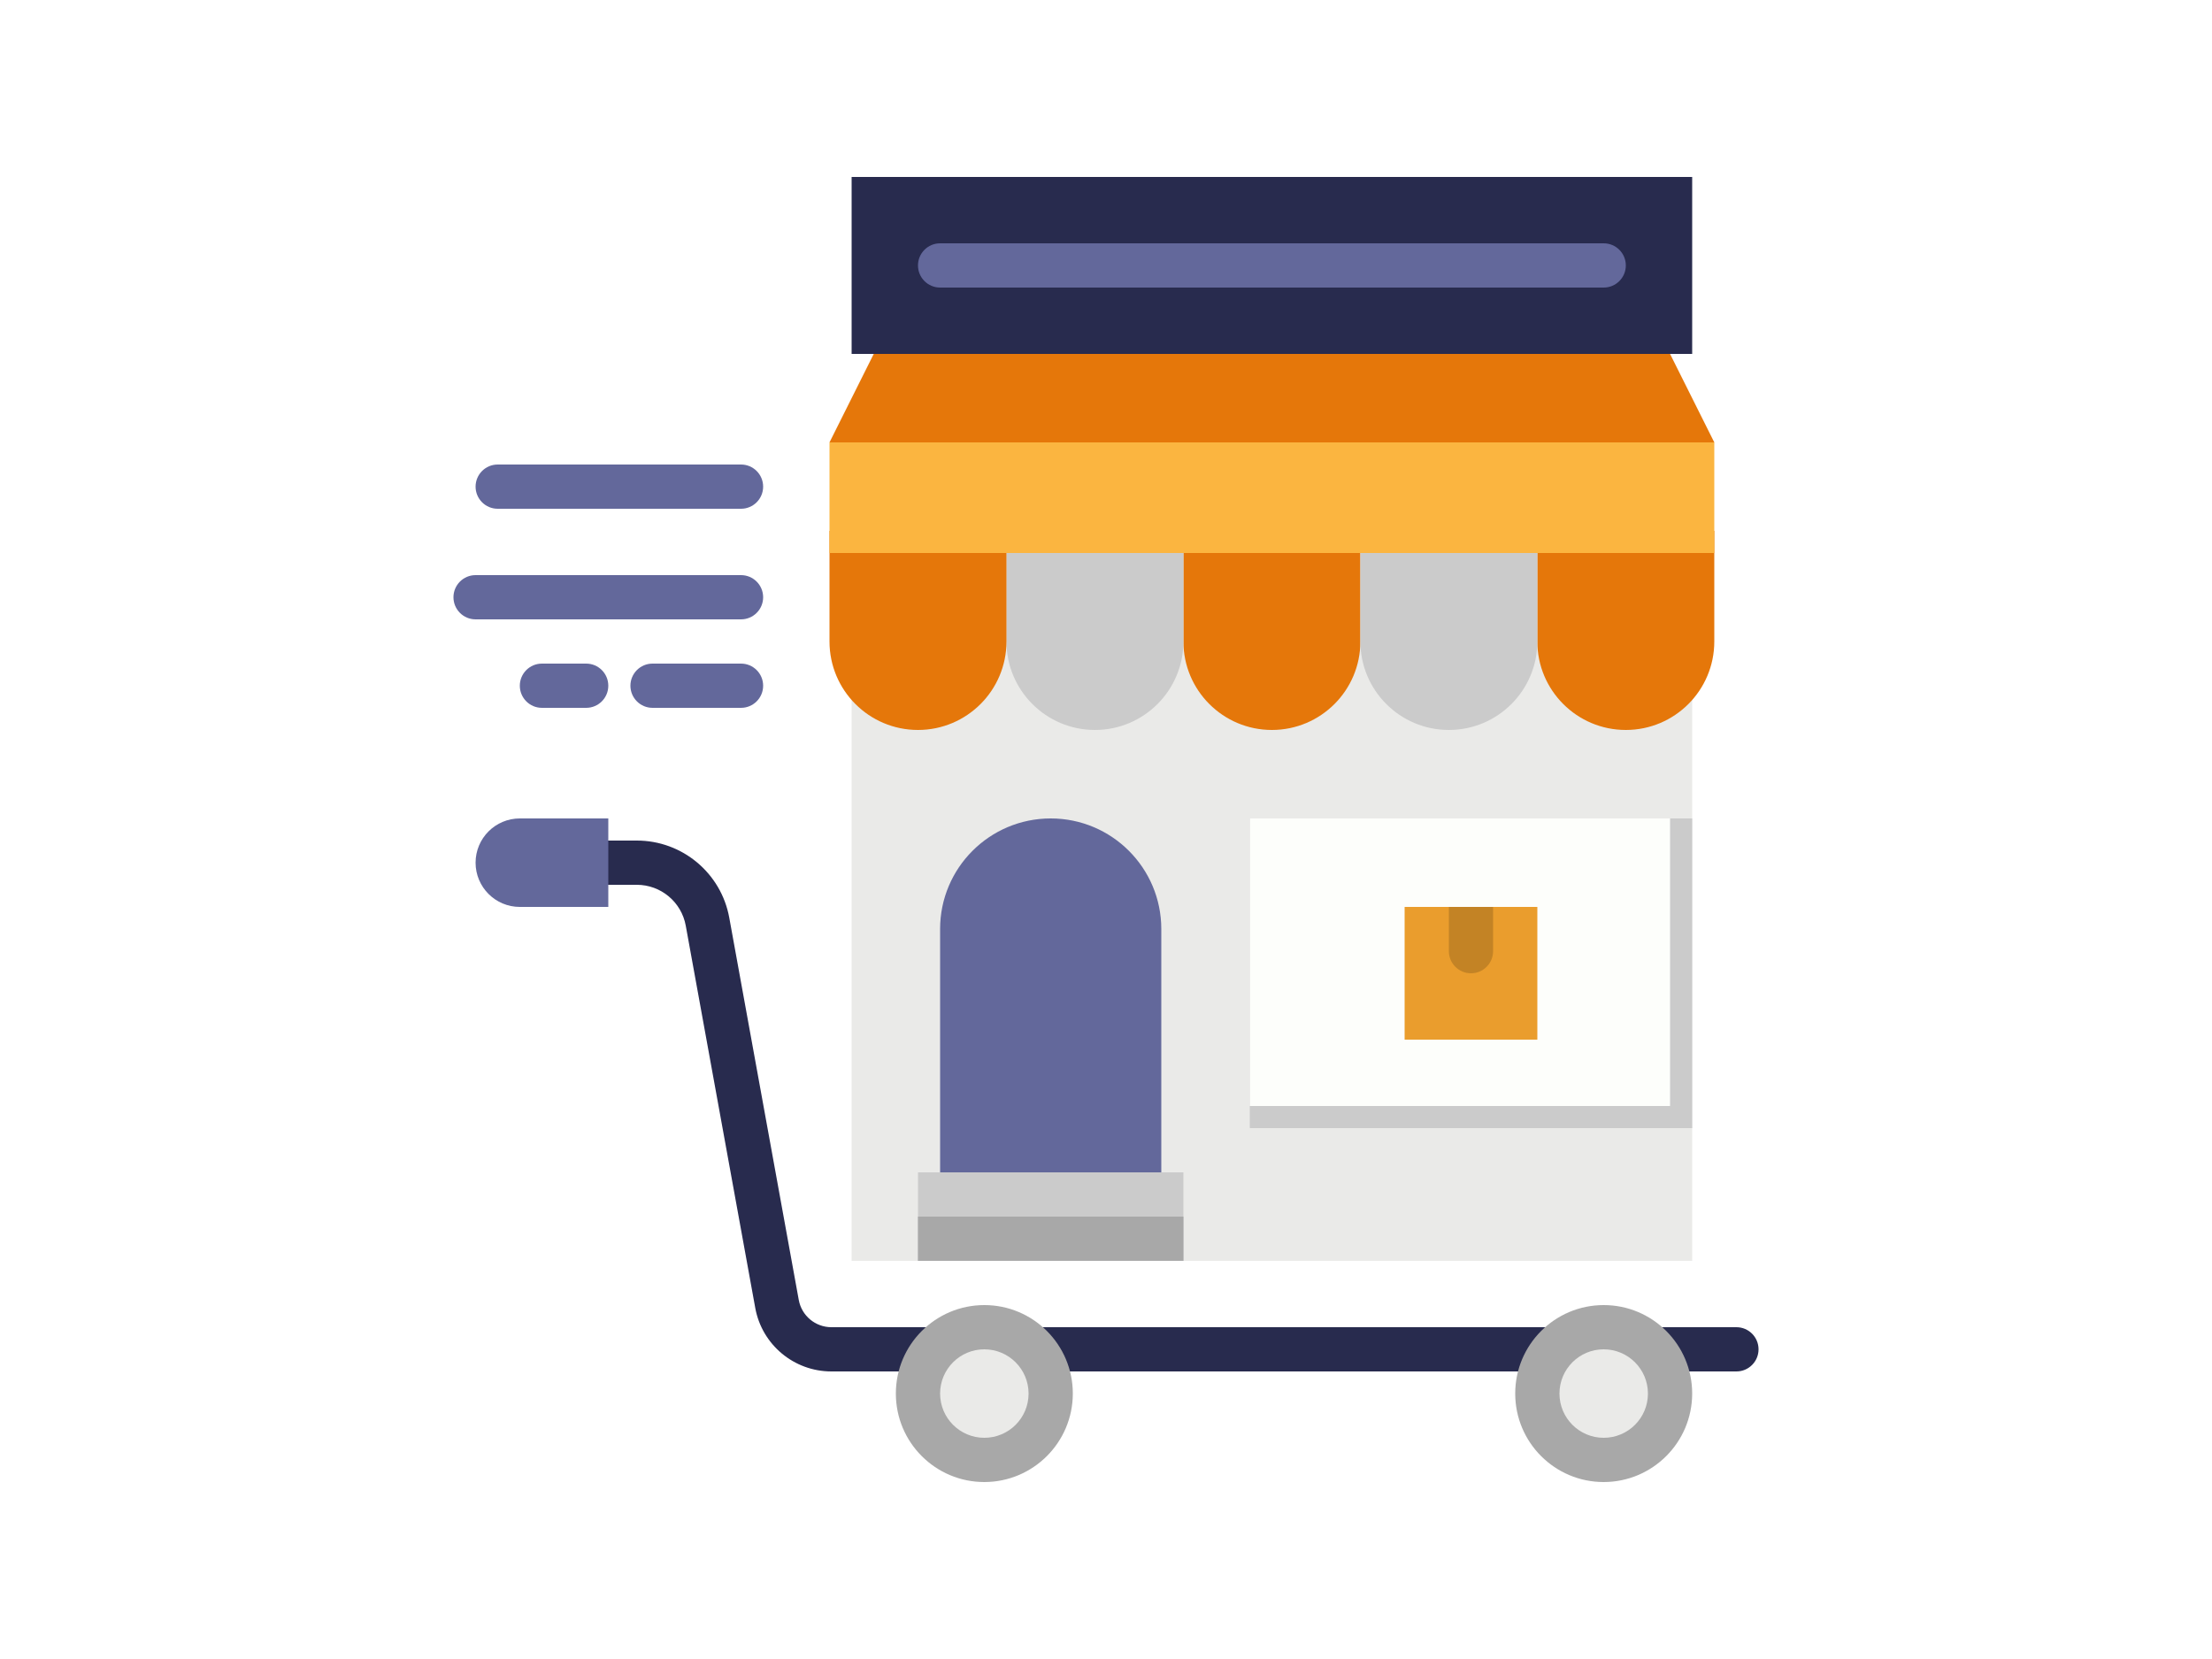
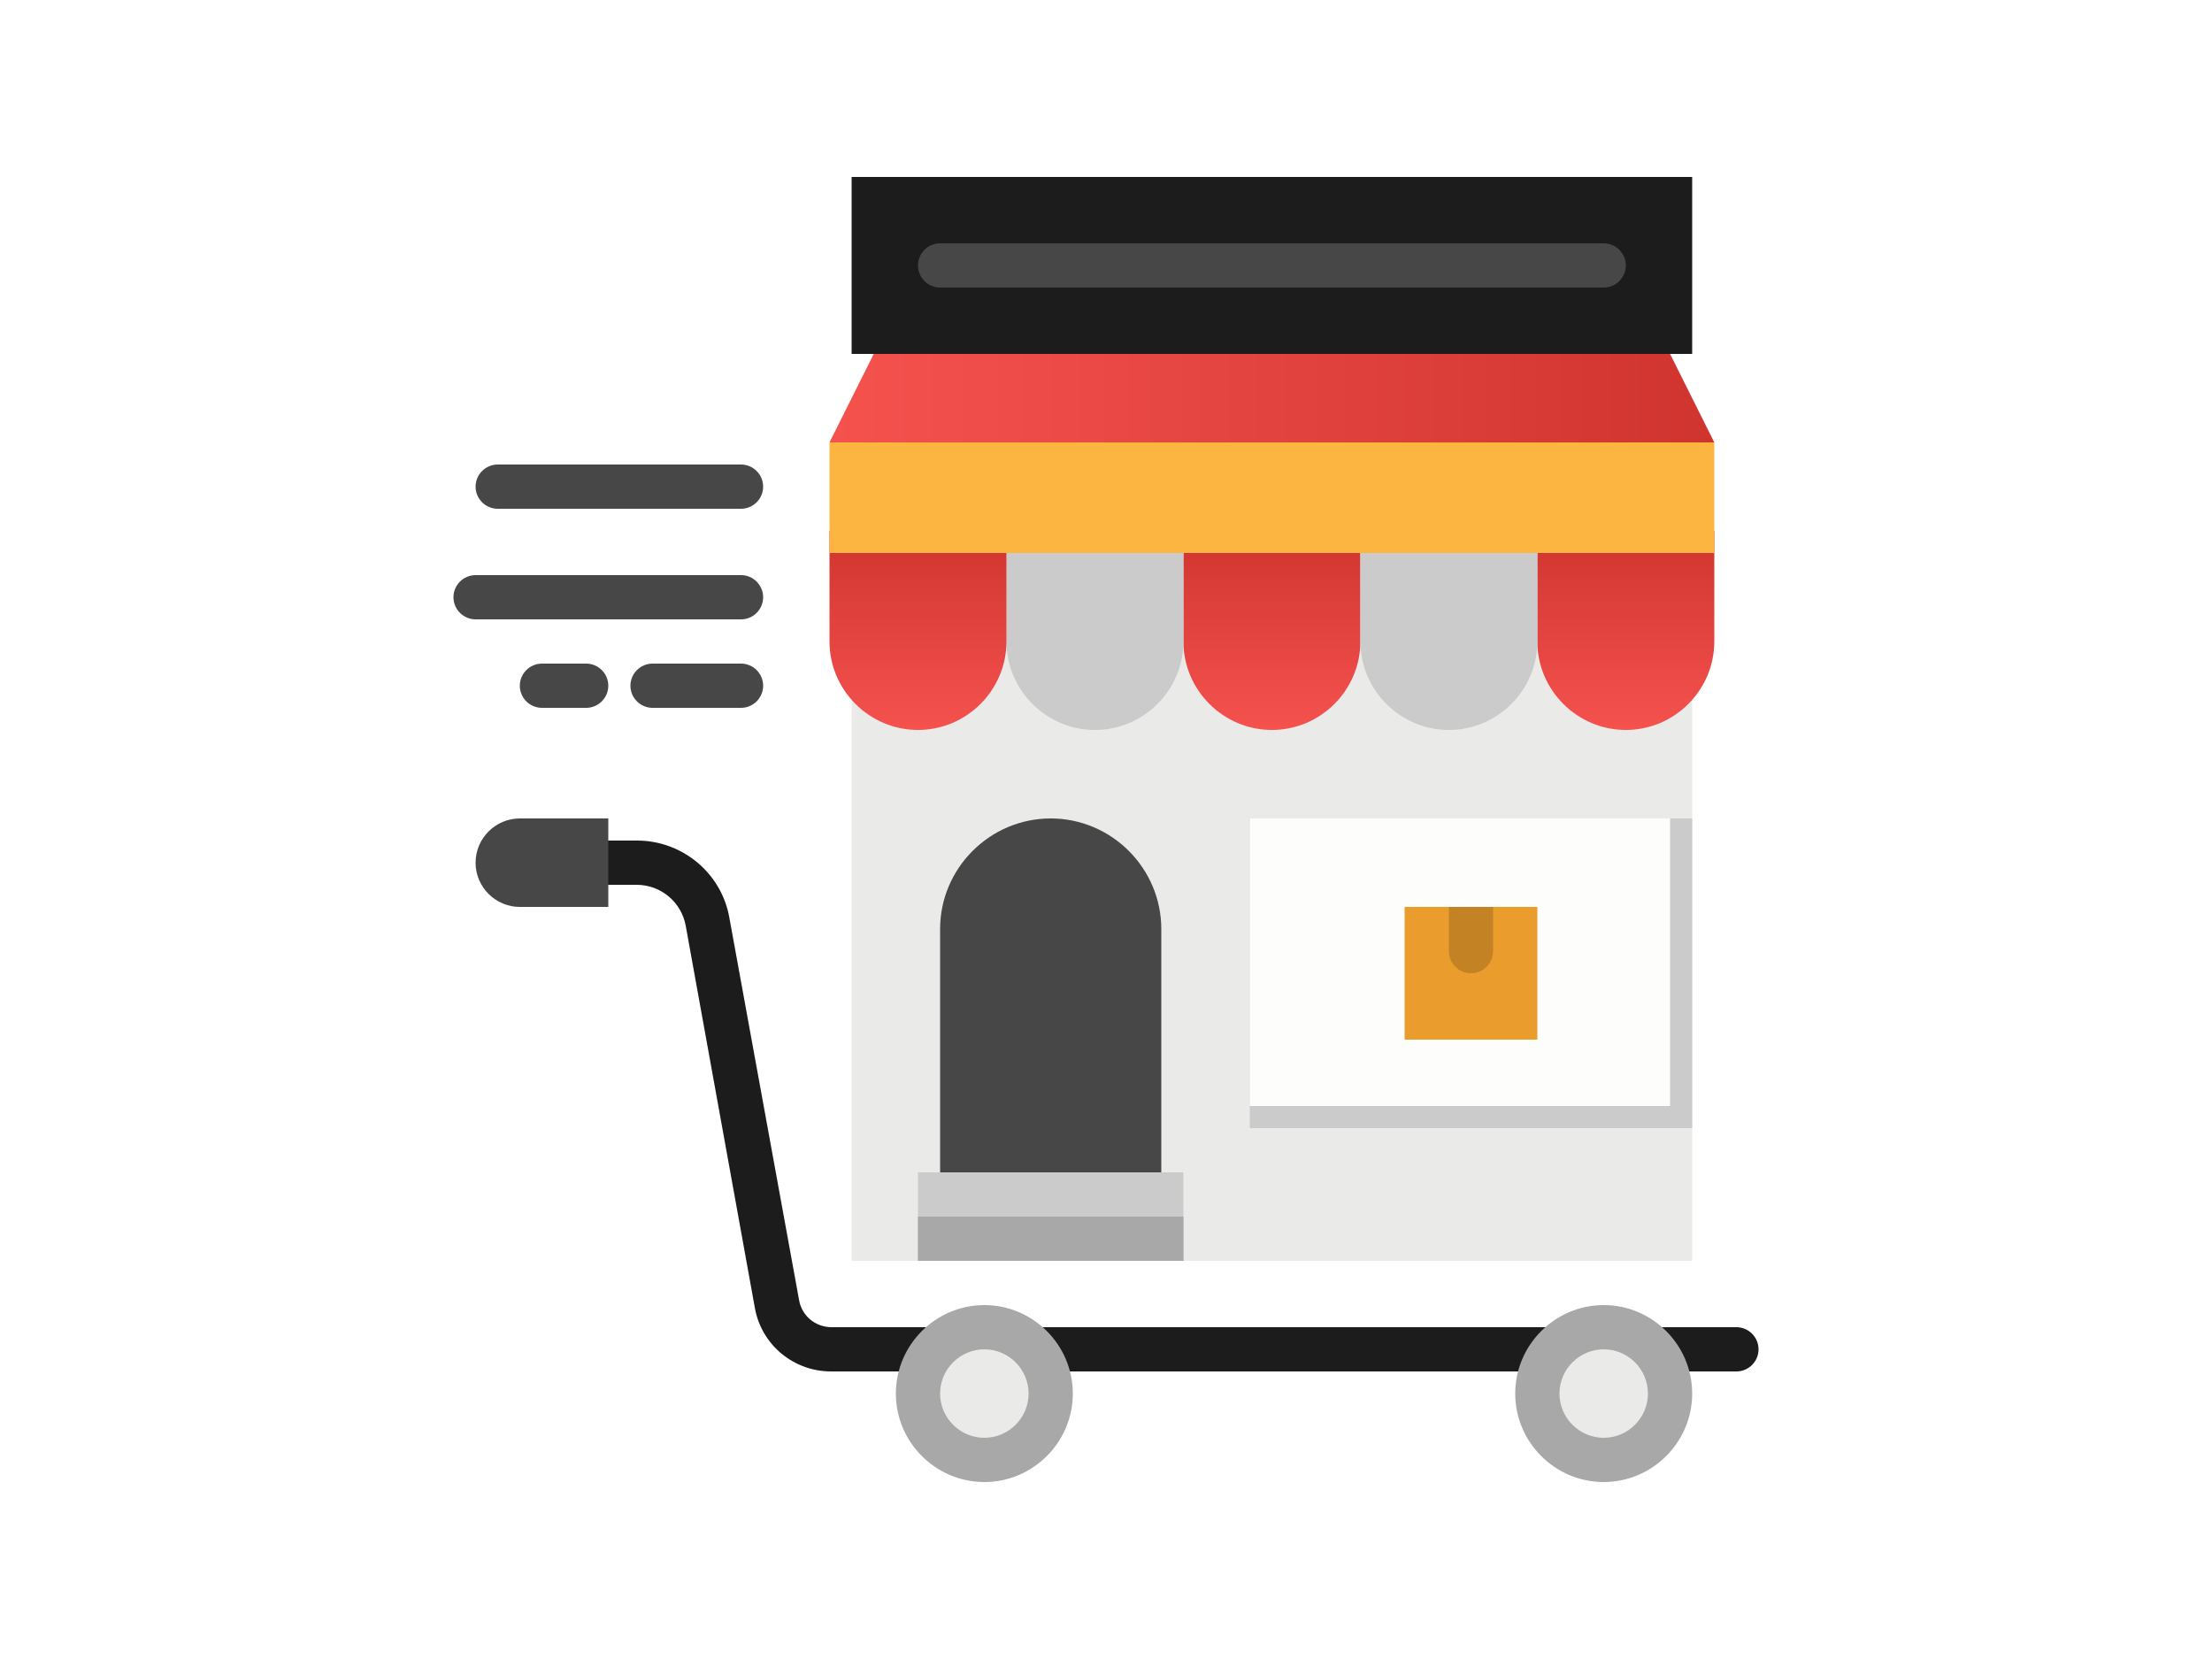
- <svg xmlns="http://www.w3.org/2000/svg" style="isolation:isolate" viewBox="0 0 400 300" width="400pt" height="300pt">
-   <defs>
-     <clipPath id="_clipPath_fN6b4txtqsAMAvWLgsszuxmxuaaqukOq">
-       <rect width="400" height="300" />
+ <svg xmlns="http://www.w3.org/2000/svg" xmlns:xlink="http://www.w3.org/1999/xlink" version="1.1" id="Layer_1" x="0px" y="0px" viewBox="0 0 400 300" style="enable-background:new 0 0 400 300;" xml:space="preserve">
+   <style type="text/css">
+ 	.st0{clip-path:url(#SVGID_2_);fill:#EAEAE8;}
+ 	.st1{clip-path:url(#SVGID_2_);fill:#CBCBCB;}
+ 	.st2{clip-path:url(#SVGID_2_);fill:url(#SVGID_3_);}
+ 	.st3{clip-path:url(#SVGID_2_);fill:url(#SVGID_4_);}
+ 	.st4{clip-path:url(#SVGID_2_);fill:url(#SVGID_5_);}
+ 	.st5{clip-path:url(#SVGID_2_);fill:#FBB540;}
+ 	.st6{clip-path:url(#SVGID_2_);fill:url(#SVGID_6_);}
+ 	.st7{clip-path:url(#SVGID_2_);fill:#474747;}
+ 	.st8{clip-path:url(#SVGID_2_);fill:#FDFEFB;}
+ 	.st9{clip-path:url(#SVGID_2_);fill:#A8A8A8;}
+ 	.st10{clip-path:url(#SVGID_2_);fill:#1C1C1C;}
+ 	.st11{clip-path:url(#SVGID_2_);fill:#EA9D2D;}
+ 	.st12{clip-path:url(#SVGID_2_);fill:#C38325;}
+ </style>
+   <g>
+     <defs>
+       <rect id="SVGID_1_" width="400" height="300" />
+     </defs>
+     <clipPath id="SVGID_2_">
+       <use xlink:href="#SVGID_1_" style="overflow:visible;" />
    </clipPath>
-   </defs>
-   <g clip-path="url(#_clipPath_fN6b4txtqsAMAvWLgsszuxmxuaaqukOq)">
-     <g>
-       <path d=" M 154 100 L 306 100 L 306 228 L 154 228 L 154 100 Z " fill="rgb(234,234,232)" />
-       <path d=" M 226 148 L 306 148 L 306 204 L 226 204 L 226 148 Z " fill="rgb(203,203,203)" />
-       <path d=" M 214 96 L 246 96 L 246 116 C 246 124.837 238.837 132 230 132 C 221.163 132 214 124.837 214 116 L 214 96 Z " fill="rgb(229,119,10)" />
-       <path d=" M 182 96 L 214 96 L 214 116 C 214 124.837 206.837 132 198 132 C 189.163 132 182 124.837 182 116 L 182 96 Z " fill="rgb(203,203,203)" />
-       <path d=" M 278 96 L 310 96 L 310 116 C 310 124.837 302.837 132 294 132 C 285.163 132 278 124.837 278 116 L 278 96 Z " fill="rgb(229,119,10)" />
-       <path d=" M 246 96 L 278 96 L 278 116 C 278 124.837 270.837 132 262 132 C 253.163 132 246 124.837 246 116 L 246 96 Z " fill="rgb(203,203,203)" />
-       <path d=" M 150 96 L 182 96 L 182 116 C 182 124.837 174.837 132 166 132 C 157.163 132 150 124.837 150 116 L 150 96 Z " fill="rgb(229,119,10)" />
-       <path d=" M 310 100 L 150 100 L 150 80 L 162 76 L 302 76 L 310 80 L 310 100 Z " fill="rgb(251,181,64)" />
-       <path d=" M 310 80 L 150 80 L 158 64 L 166 60 L 294 60 L 302 64 L 310 80 Z " fill="rgb(229,119,10)" />
-       <path d=" M 210 212 L 170 212 L 170 168 C 170 156.954 178.954 148 190 148 C 201.046 148 210 156.954 210 168 L 210 212 Z " fill="rgb(99,104,155)" />
-       <path d=" M 226 148 L 302 148 L 302 200 L 226 200 L 226 148 Z " fill="rgb(253,254,251)" />
-       <path d=" M 166 212 L 214 212 L 214 228 L 166 228 L 166 212 Z " fill="rgb(203,203,203)" />
-       <path d=" M 166 220 L 214 220 L 214 228 L 166 228 L 166 220 Z " fill="rgb(168,168,168)" />
-       <path d=" M 314 248 L 150.346 248 C 143.579 248.003 137.779 243.163 136.572 236.505 L 124.006 167.39 C 123.229 163.109 119.5 159.998 115.15 160 L 110 160 C 107.791 160 106 158.209 106 156 C 106 153.791 107.791 152 110 152 L 115.15 152 C 123.367 151.997 130.409 157.874 131.876 165.959 L 144.442 235.073 C 144.961 237.926 147.446 240 150.346 240 L 314 240 C 316.209 240 318 241.791 318 244 C 318 246.209 316.209 248 314 248 Z " fill="rgb(40,43,78)" />
-       <circle vector-effect="non-scaling-stroke" cx="178" cy="252" r="12" fill="rgb(234,234,232)" />
-       <circle vector-effect="non-scaling-stroke" cx="290" cy="252" r="12" fill="rgb(234,234,232)" />
-       <path d=" M 178 268 C 169.163 268 162 260.837 162 252 C 162 243.163 169.163 236 178 236 C 186.837 236 194 243.163 194 252 C 193.99 260.832 186.832 267.99 178 268 L 178 268 Z  M 178 244 C 173.582 244 170 247.582 170 252 C 170 256.418 173.582 260 178 260 C 182.418 260 186 256.418 186 252 C 185.995 247.584 182.416 244.005 178 244 L 178 244 Z " fill="rgb(168,168,168)" />
-       <path d=" M 290 268 C 281.163 268 274 260.837 274 252 C 274 243.163 281.163 236 290 236 C 298.837 236 306 243.163 306 252 C 305.99 260.832 298.832 267.99 290 268 L 290 268 Z  M 290 244 C 285.582 244 282 247.582 282 252 C 282 256.418 285.582 260 290 260 C 294.418 260 298 256.418 298 252 C 297.995 247.584 294.416 244.005 290 244 L 290 244 Z " fill="rgb(168,168,168)" />
-       <path d=" M 110 164 L 94 164 C 89.582 164 86 160.418 86 156 C 86 151.582 89.582 148 94 148 L 110 148 L 110 164 Z " fill="rgb(99,104,155)" />
-       <path d=" M 154 32 L 306 32 L 306 64 L 154 64 L 154 32 Z " fill="rgb(40,43,78)" />
-       <path d=" M 134 112 L 86 112 C 83.791 112 82 110.209 82 108 C 82 105.791 83.791 104 86 104 L 134 104 C 136.209 104 138 105.791 138 108 C 138 110.209 136.209 112 134 112 Z " fill="rgb(99,104,155)" />
-       <path d=" M 134 92 L 90 92 C 87.791 92 86 90.209 86 88 C 86 85.791 87.791 84 90 84 L 134 84 C 136.209 84 138 85.791 138 88 C 138 90.209 136.209 92 134 92 Z " fill="rgb(99,104,155)" />
-       <path d=" M 134 128 L 118 128 C 115.791 128 114 126.209 114 124 C 114 121.791 115.791 120 118 120 L 134 120 C 136.209 120 138 121.791 138 124 C 138 126.209 136.209 128 134 128 Z " fill="rgb(99,104,155)" />
-       <path d=" M 106 128 L 98 128 C 95.791 128 94 126.209 94 124 C 94 121.791 95.791 120 98 120 L 106 120 C 108.209 120 110 121.791 110 124 C 110 126.209 108.209 128 106 128 Z " fill="rgb(99,104,155)" />
-       <path d=" M 254 164 L 278 164 L 278 188 L 254 188 L 254 164 Z " fill="rgb(234,157,45)" />
-       <path d=" M 270 164 L 270 172 C 270 174.209 268.209 176 266 176 C 263.791 176 262 174.209 262 172 L 262 164 L 270 164 Z " fill="rgb(195,131,37)" />
-       <path d=" M 290 52 L 170 52 C 167.791 52 166 50.209 166 48 C 166 45.791 167.791 44 170 44 L 290 44 C 292.209 44 294 45.791 294 48 C 294 50.209 292.209 52 290 52 Z " fill="rgb(99,104,155)" />
-     </g>
+     <path class="st0" d="M154,100h152v128H154V100z" />
+     <path class="st1" d="M226,148h80v56h-80V148z" />
+     <linearGradient id="SVGID_3_" gradientUnits="userSpaceOnUse" x1="230" y1="132" x2="230" y2="96">
+       <stop offset="0" style="stop-color:#F5524E" />
+       <stop offset="1" style="stop-color:#D0342F" />
+     </linearGradient>
+     <path class="st2" d="M214,96h32v20c0,8.8-7.2,16-16,16s-16-7.2-16-16V96z" />
+     <path class="st1" d="M182,96h32v20c0,8.8-7.2,16-16,16s-16-7.2-16-16V96z" />
+     <linearGradient id="SVGID_4_" gradientUnits="userSpaceOnUse" x1="294" y1="132" x2="294" y2="96">
+       <stop offset="0" style="stop-color:#F5524E" />
+       <stop offset="1" style="stop-color:#D0342F" />
+     </linearGradient>
+     <path class="st3" d="M278,96h32v20c0,8.8-7.2,16-16,16s-16-7.2-16-16V96z" />
+     <path class="st1" d="M246,96h32v20c0,8.8-7.2,16-16,16s-16-7.2-16-16V96z" />
+     <linearGradient id="SVGID_5_" gradientUnits="userSpaceOnUse" x1="166" y1="132" x2="166" y2="96">
+       <stop offset="0" style="stop-color:#F5524E" />
+       <stop offset="1" style="stop-color:#D0342F" />
+     </linearGradient>
+     <path class="st4" d="M150,96h32v20c0,8.8-7.2,16-16,16s-16-7.2-16-16V96z" />
+     <path class="st5" d="M310,100H150V80l12-4h140l8,4V100z" />
+     <linearGradient id="SVGID_6_" gradientUnits="userSpaceOnUse" x1="150" y1="70" x2="310" y2="70">
+       <stop offset="0" style="stop-color:#F5524E" />
+       <stop offset="1" style="stop-color:#D0342F" />
+     </linearGradient>
+     <path class="st6" d="M310,80H150l8-16l8-4h128l8,4L310,80z" />
+     <path class="st7" d="M210,212h-40v-44c0-11,9-20,20-20s20,9,20,20V212z" />
+     <path class="st8" d="M226,148h76v52h-76V148z" />
+     <path class="st1" d="M166,212h48v16h-48V212z" />
+     <path class="st9" d="M166,220h48v8h-48V220z" />
+     <path class="st10" d="M314,248H150.3c-6.8,0-12.6-4.8-13.8-11.5L124,167.4c-0.8-4.3-4.5-7.4-8.9-7.4H110c-2.2,0-4-1.8-4-4   s1.8-4,4-4h5.2c8.2,0,15.3,5.9,16.7,14l12.6,69.1c0.5,2.9,3,4.9,5.9,4.9H314c2.2,0,4,1.8,4,4S316.2,248,314,248z" />
+     <circle vector-effect="non-scaling-stroke" class="st0" cx="178" cy="252" r="12" />
+     <circle vector-effect="non-scaling-stroke" class="st0" cx="290" cy="252" r="12" />
+     <path class="st9" d="M178,268c-8.8,0-16-7.2-16-16s7.2-16,16-16s16,7.2,16,16C194,260.8,186.8,268,178,268L178,268z M178,244   c-4.4,0-8,3.6-8,8s3.6,8,8,8s8-3.6,8-8C186,247.6,182.4,244,178,244L178,244z" />
+     <path class="st9" d="M290,268c-8.8,0-16-7.2-16-16s7.2-16,16-16s16,7.2,16,16C306,260.8,298.8,268,290,268L290,268z M290,244   c-4.4,0-8,3.6-8,8s3.6,8,8,8s8-3.6,8-8C298,247.6,294.4,244,290,244L290,244z" />
+     <path class="st7" d="M110,164H94c-4.4,0-8-3.6-8-8s3.6-8,8-8h16V164z" />
+     <path class="st10" d="M154,32h152v32H154V32z" />
+     <path class="st7" d="M134,112H86c-2.2,0-4-1.8-4-4s1.8-4,4-4h48c2.2,0,4,1.8,4,4S136.2,112,134,112z" />
+     <path class="st7" d="M134,92H90c-2.2,0-4-1.8-4-4s1.8-4,4-4h44c2.2,0,4,1.8,4,4S136.2,92,134,92z" />
+     <path class="st7" d="M134,128h-16c-2.2,0-4-1.8-4-4s1.8-4,4-4h16c2.2,0,4,1.8,4,4S136.2,128,134,128z" />
+     <path class="st7" d="M106,128h-8c-2.2,0-4-1.8-4-4s1.8-4,4-4h8c2.2,0,4,1.8,4,4S108.2,128,106,128z" />
+     <path class="st11" d="M254,164h24v24h-24V164z" />
+     <path class="st12" d="M270,164v8c0,2.2-1.8,4-4,4s-4-1.8-4-4v-8H270z" />
+     <path class="st7" d="M290,52H170c-2.2,0-4-1.8-4-4s1.8-4,4-4h120c2.2,0,4,1.8,4,4S292.2,52,290,52z" />
  </g>
</svg>
